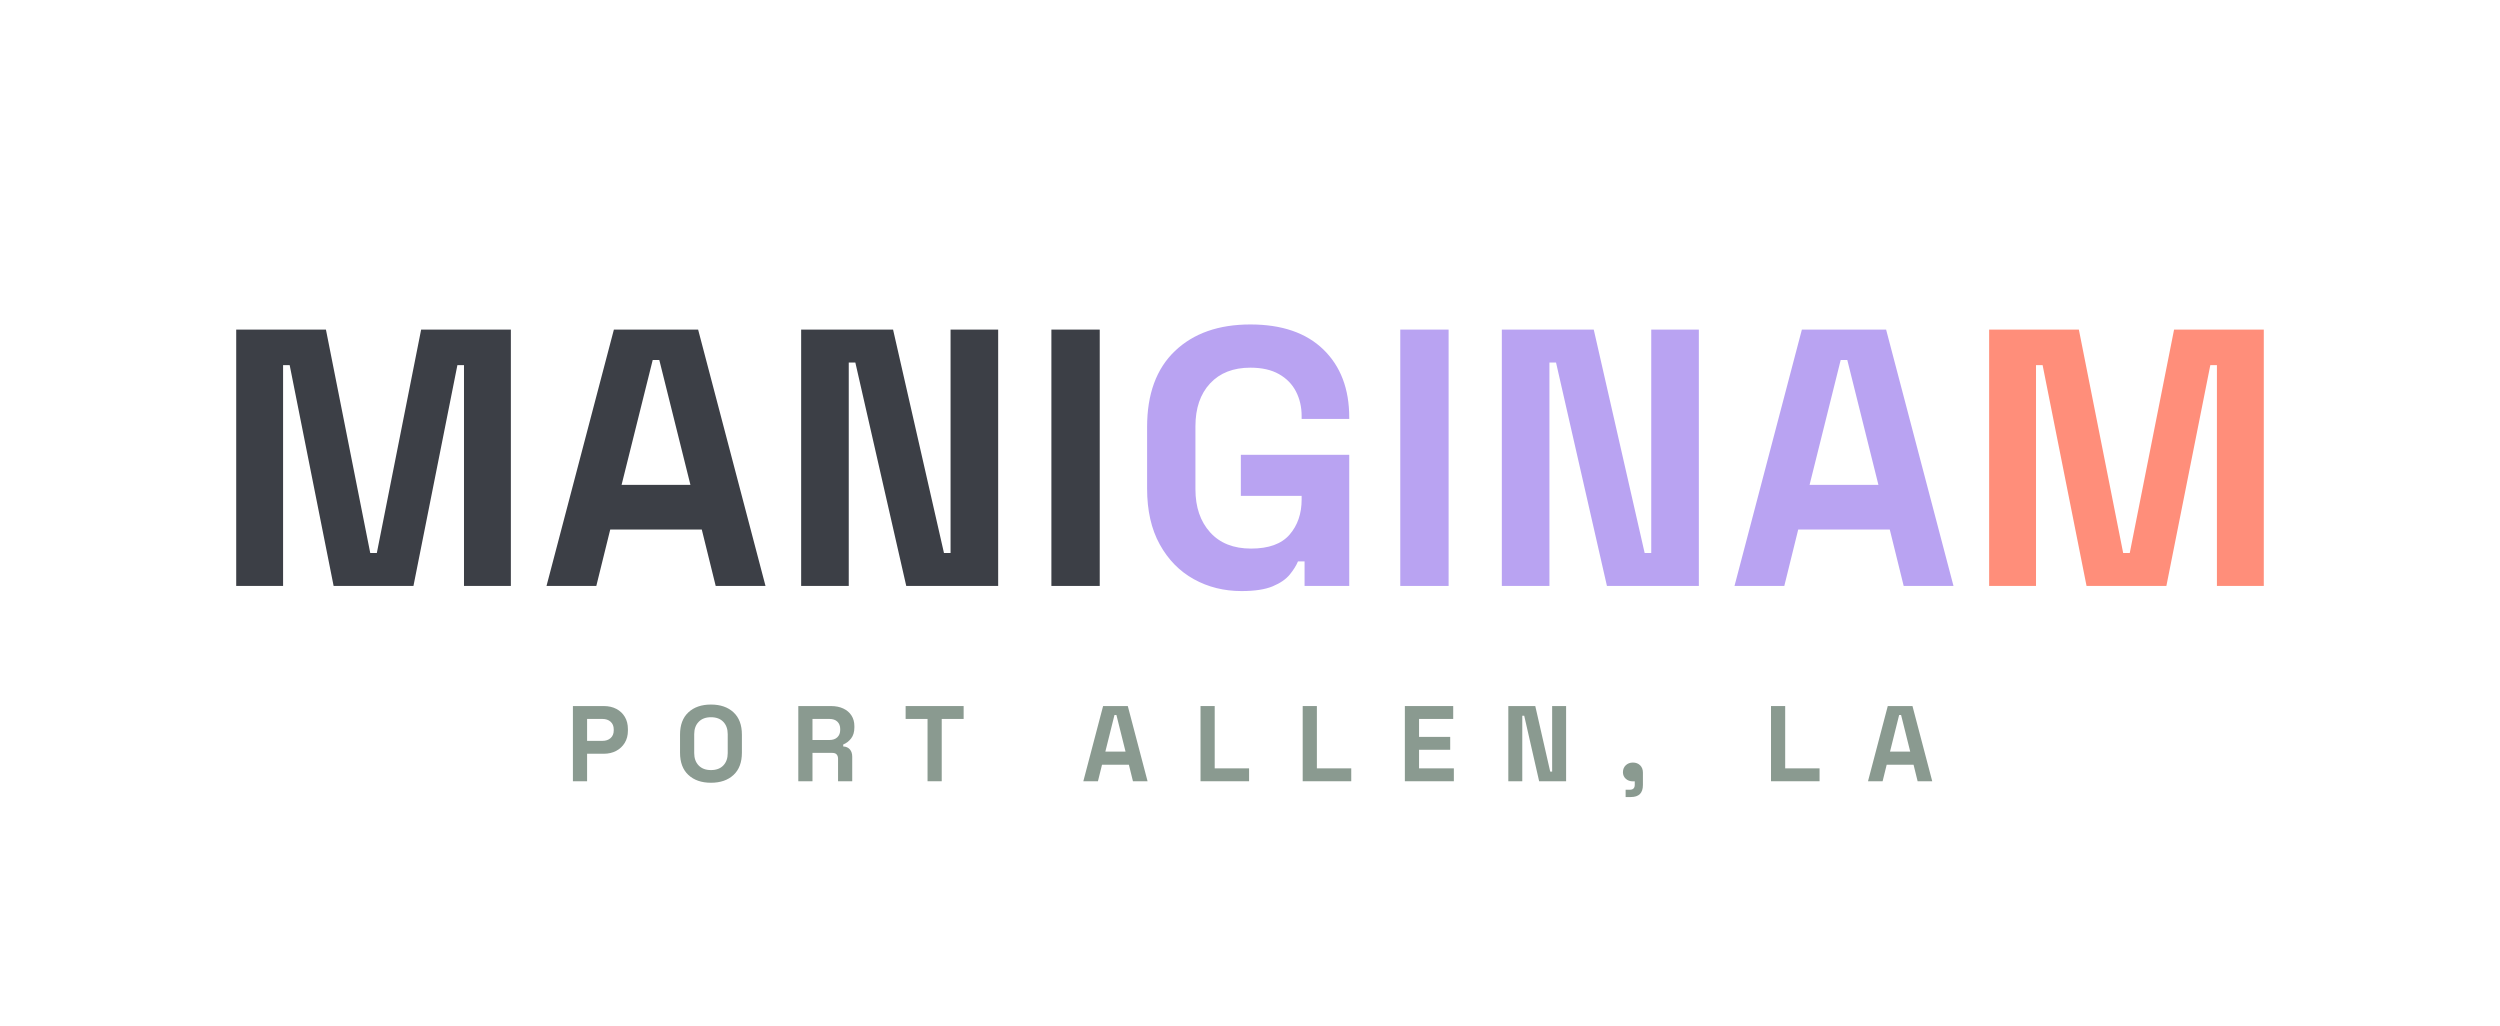
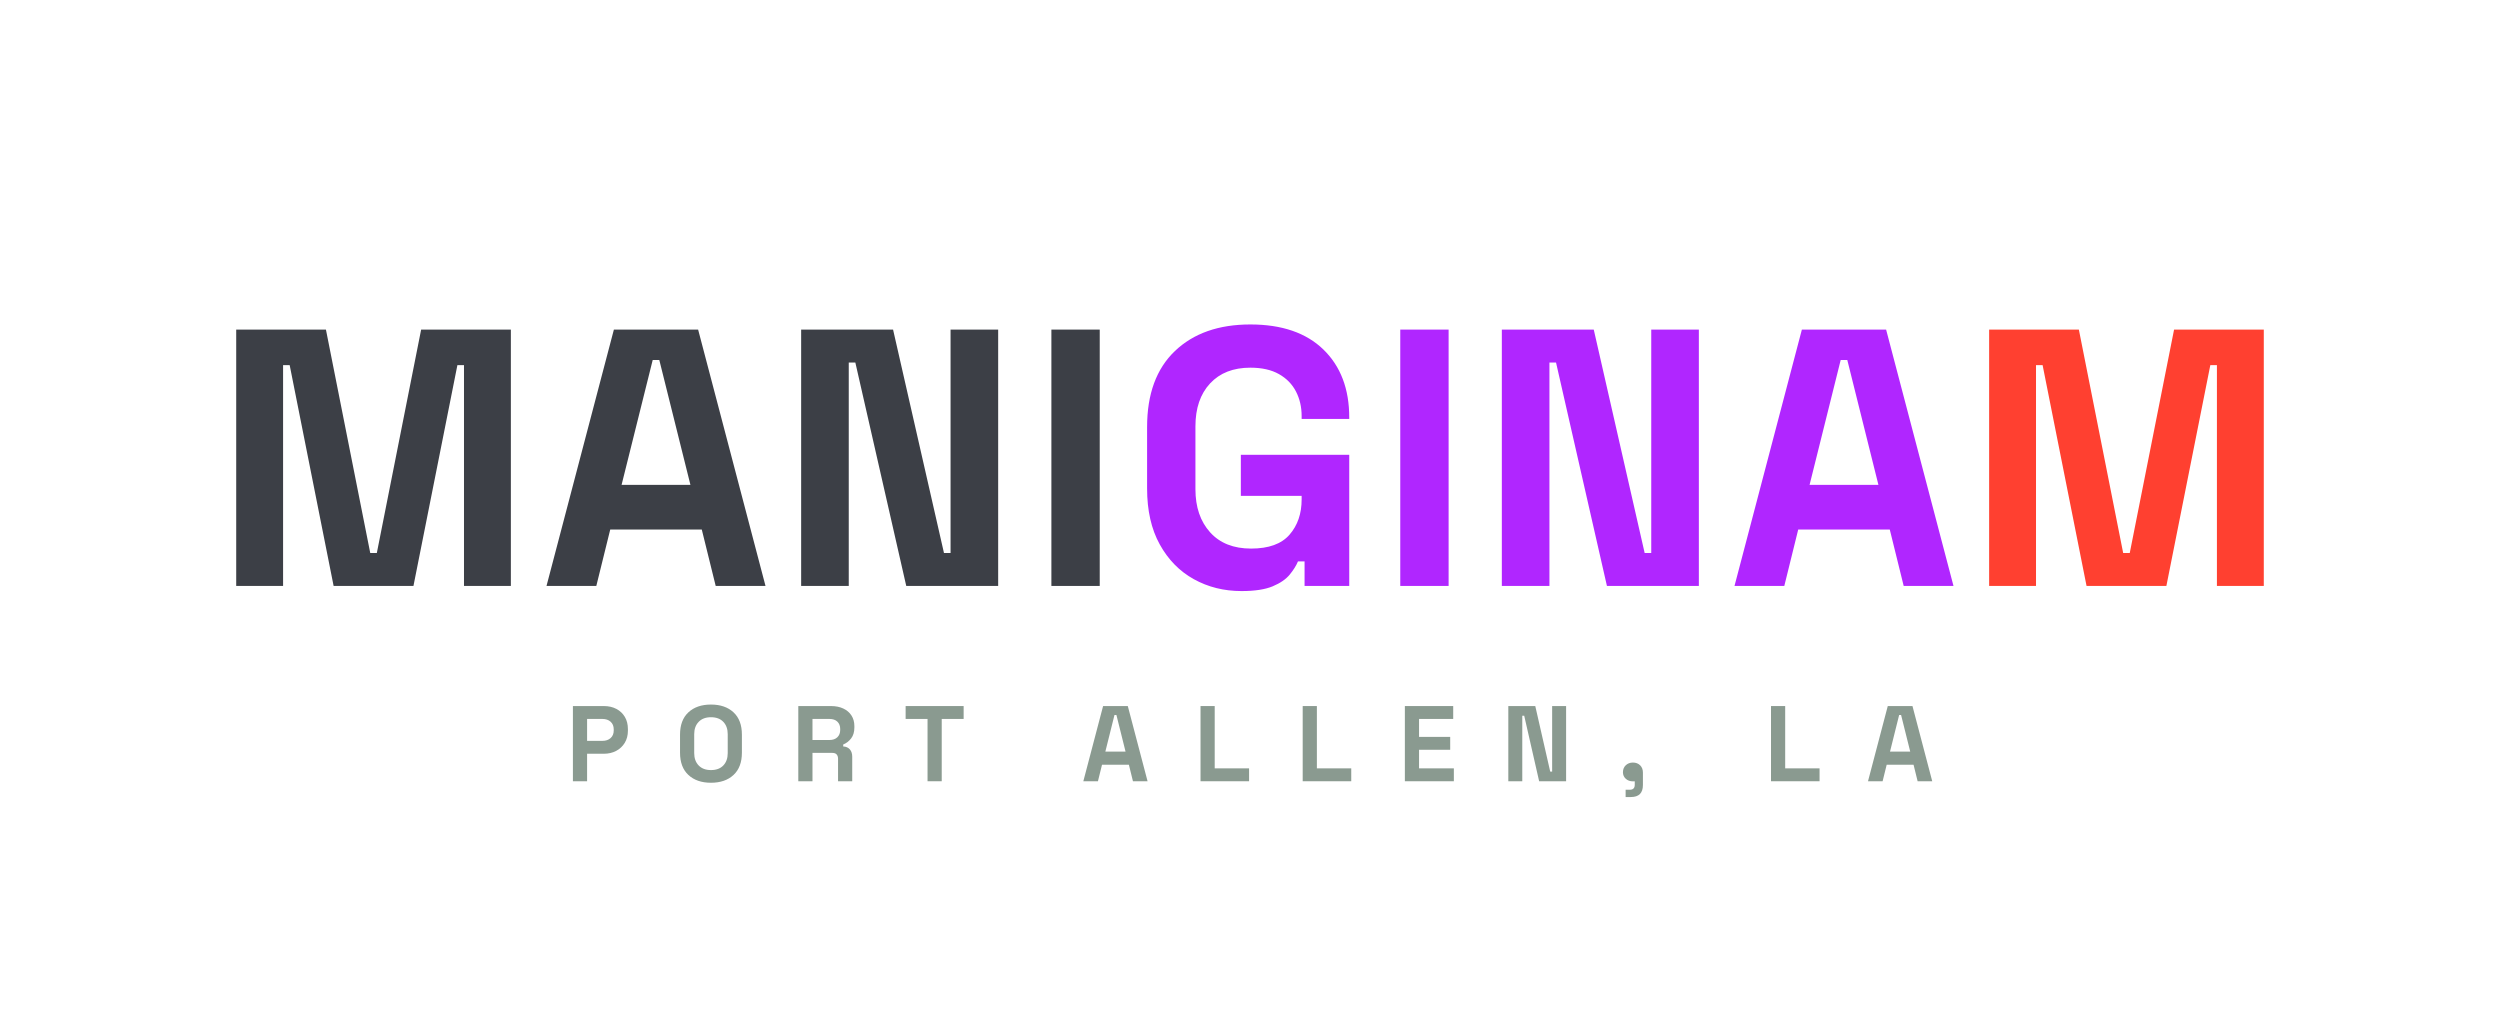
<svg xmlns="http://www.w3.org/2000/svg" viewBox="0 0 1024 420" width="1024" height="420" role="img" aria-label="MANIGINAM — Port Allen, LA">
  <g transform="translate(86.85 0)">
    <g fill="#3C3F46">
      <path transform="translate(0.00 240.00) scale(0.15 -0.15)" d="M66 0V700H311L432 90H450L571 700H816V0H688V603H670L550 0H332L212 603H194V0Z" />
      <path transform="translate(134.30 240.00) scale(0.15 -0.15)" d="M18 0 202 700H432L616 0H480L442 154H192L154 0ZM223 276H411L326 617H308Z" />
      <path transform="translate(231.40 240.00) scale(0.15 -0.15)" d="M66 0V700H317L456 90H474V700H604V0H353L214 610H196V0Z" />
      <path transform="translate(333.90 240.00) scale(0.15 -0.15)" d="M66 0V700H198V0Z" />
    </g>
-     <g fill="#B9A3F2">
+     <g fill="#b026ff">
      <path transform="translate(375.50 240.00) scale(0.15 -0.15)" d="M308 -14Q236 -14 177.5 18.5Q119 51 84.5 113.5Q50 176 50 266V434Q50 569 126.0 641.5Q202 714 332 714Q461 714 531.5 645.5Q602 577 602 460V456H472V464Q472 501 456.5 531.0Q441 561 410.0 578.5Q379 596 332 596Q262 596 222.0 553.0Q182 510 182 436V264Q182 191 222.0 146.5Q262 102 334 102Q406 102 439.0 140.0Q472 178 472 236V246H306V358H602V0H480V67H462Q455 50 439.5 31.0Q424 12 393.0 -1.0Q362 -14 308 -14Z" />
      <path transform="translate(476.80 240.00) scale(0.15 -0.15)" d="M66 0V700H198V0Z" />
      <path transform="translate(518.40 240.00) scale(0.15 -0.15)" d="M66 0V700H317L456 90H474V700H604V0H353L214 610H196V0Z" />
      <path transform="translate(620.90 240.00) scale(0.15 -0.15)" d="M18 0 202 700H432L616 0H480L442 154H192L154 0ZM223 276H411L326 617H308Z" />
    </g>
-     <g fill="#FF8E7A">
+     <g fill="#ff4030">
      <path transform="translate(718.00 240.00) scale(0.15 -0.15)" d="M66 0V700H311L432 90H450L571 700H816V0H688V603H670L550 0H332L212 603H194V0Z" />
    </g>
  </g>
  <g transform="translate(231.76 0)">
    <g fill="#8A9A90">
      <path transform="translate(0.00 320.00) scale(0.044 -0.044)" d="M66 0V700H354Q420 700 470.5 673.5Q521 647 549.5 599.0Q578 551 578 485V471Q578 406 548.5 357.5Q519 309 468.5 282.5Q418 256 354 256H198V0ZM198 376H341Q388 376 417.0 402.0Q446 428 446 473V483Q446 528 417.0 554.0Q388 580 341 580H198Z" />
      <path transform="translate(44.58 320.00) scale(0.044 -0.044)" d="M338 -14Q206 -14 128.0 58.5Q50 131 50 266V434Q50 569 128.0 641.5Q206 714 338 714Q470 714 548.0 641.5Q626 569 626 434V266Q626 131 548.0 58.5Q470 -14 338 -14ZM338 104Q412 104 453.0 147.0Q494 190 494 262V438Q494 510 453.0 553.0Q412 596 338 596Q265 596 223.5 553.0Q182 510 182 438V262Q182 190 223.5 147.0Q265 104 338 104Z" />
      <path transform="translate(92.32 320.00) scale(0.044 -0.044)" d="M66 0V700H370Q436 700 485.0 677.0Q534 654 561.0 612.0Q588 570 588 513V501Q588 438 558.0 399.0Q528 360 484 342V324Q524 322 546.0 296.5Q568 271 568 229V0H436V210Q436 234 423.5 249.0Q411 264 382 264H198V0ZM198 384H356Q403 384 429.5 409.5Q456 435 456 477V487Q456 529 430.0 554.5Q404 580 356 580H198Z" />
      <path transform="translate(138.13 320.00) scale(0.044 -0.044)" d="M228 0V580H24V700H564V580H360V0Z" />
      <path transform="translate(211.18 320.00) scale(0.044 -0.044)" d="M18 0 202 700H432L616 0H480L442 154H192L154 0ZM223 276H411L326 617H308Z" />
      <path transform="translate(257.07 320.00) scale(0.044 -0.044)" d="M66 0V700H198V120H518V0Z" />
      <path transform="translate(298.92 320.00) scale(0.044 -0.044)" d="M66 0V700H198V120H518V0Z" />
      <path transform="translate(340.77 320.00) scale(0.044 -0.044)" d="M66 0V700H516V580H198V413H488V293H198V120H522V0Z" />
      <path transform="translate(383.14 320.00) scale(0.044 -0.044)" d="M66 0V700H317L456 90H474V700H604V0H353L214 610H196V0Z" />
      <path transform="translate(430.62 320.00) scale(0.044 -0.044)" d="M79 -147V-79H118Q164 -79 164 -33V-1H147Q107 -1 80.5 23.0Q54 47 54 84Q54 124 80.5 149.0Q107 174 147 174Q188 174 214.0 148.5Q240 123 240 80V-35Q240 -147 128 -147Z" />
      <path transform="translate(490.74 320.00) scale(0.044 -0.044)" d="M66 0V700H198V120H518V0Z" />
      <path transform="translate(532.58 320.00) scale(0.044 -0.044)" d="M18 0 202 700H432L616 0H480L442 154H192L154 0ZM223 276H411L326 617H308Z" />
    </g>
  </g>
</svg>
